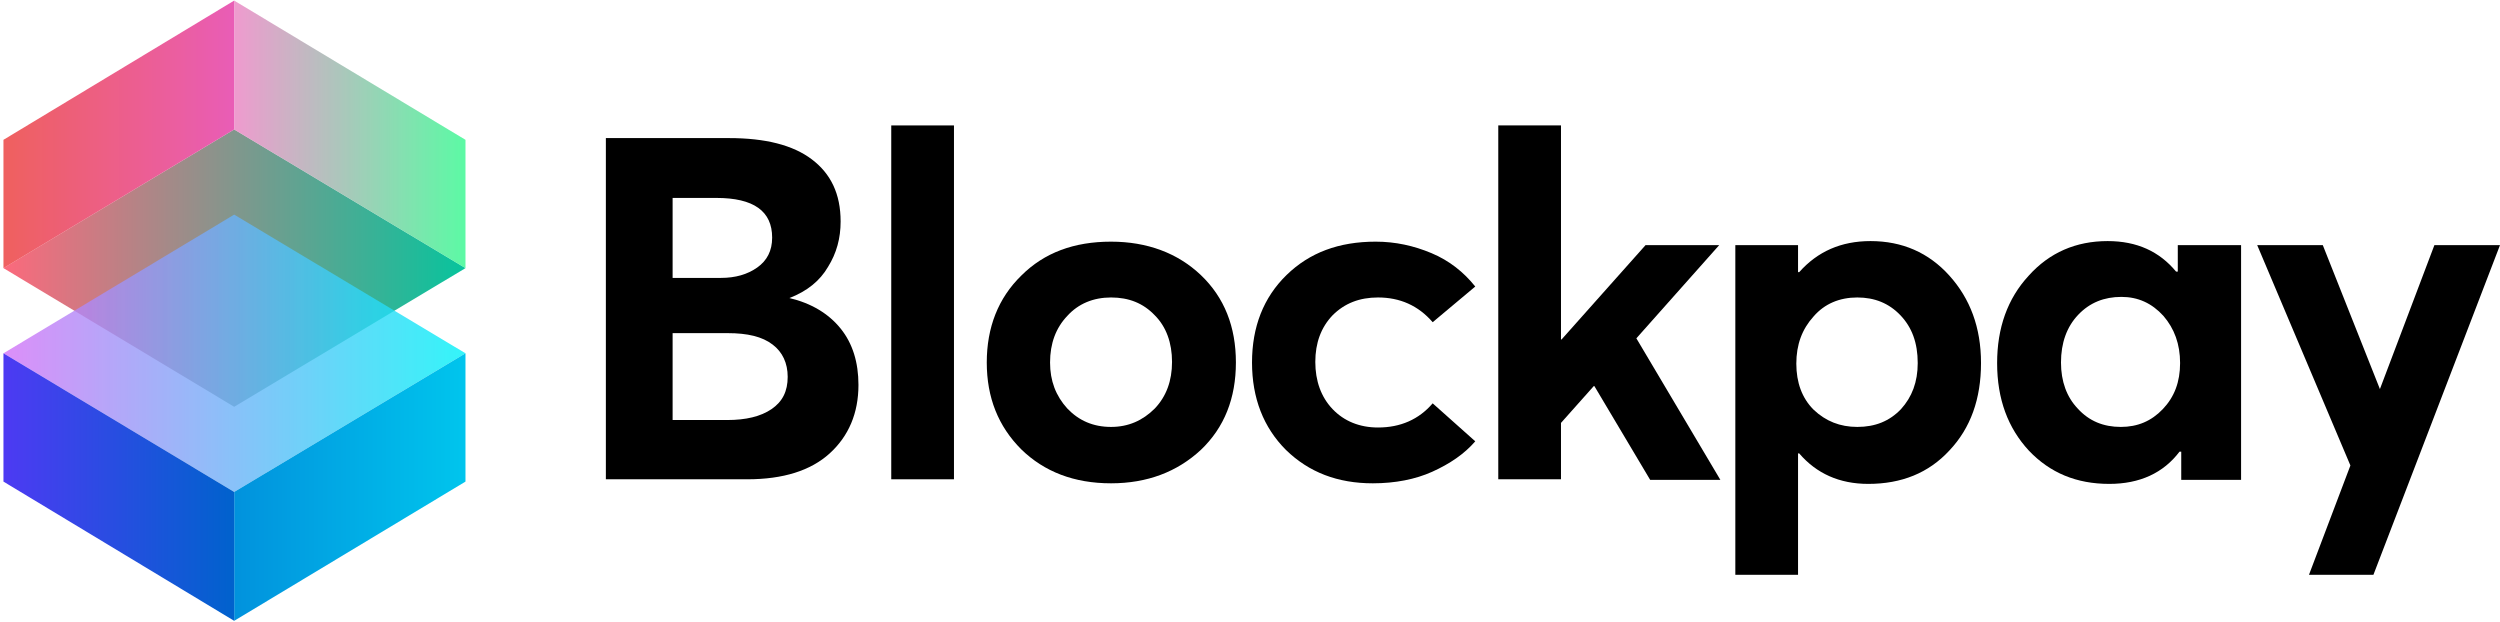
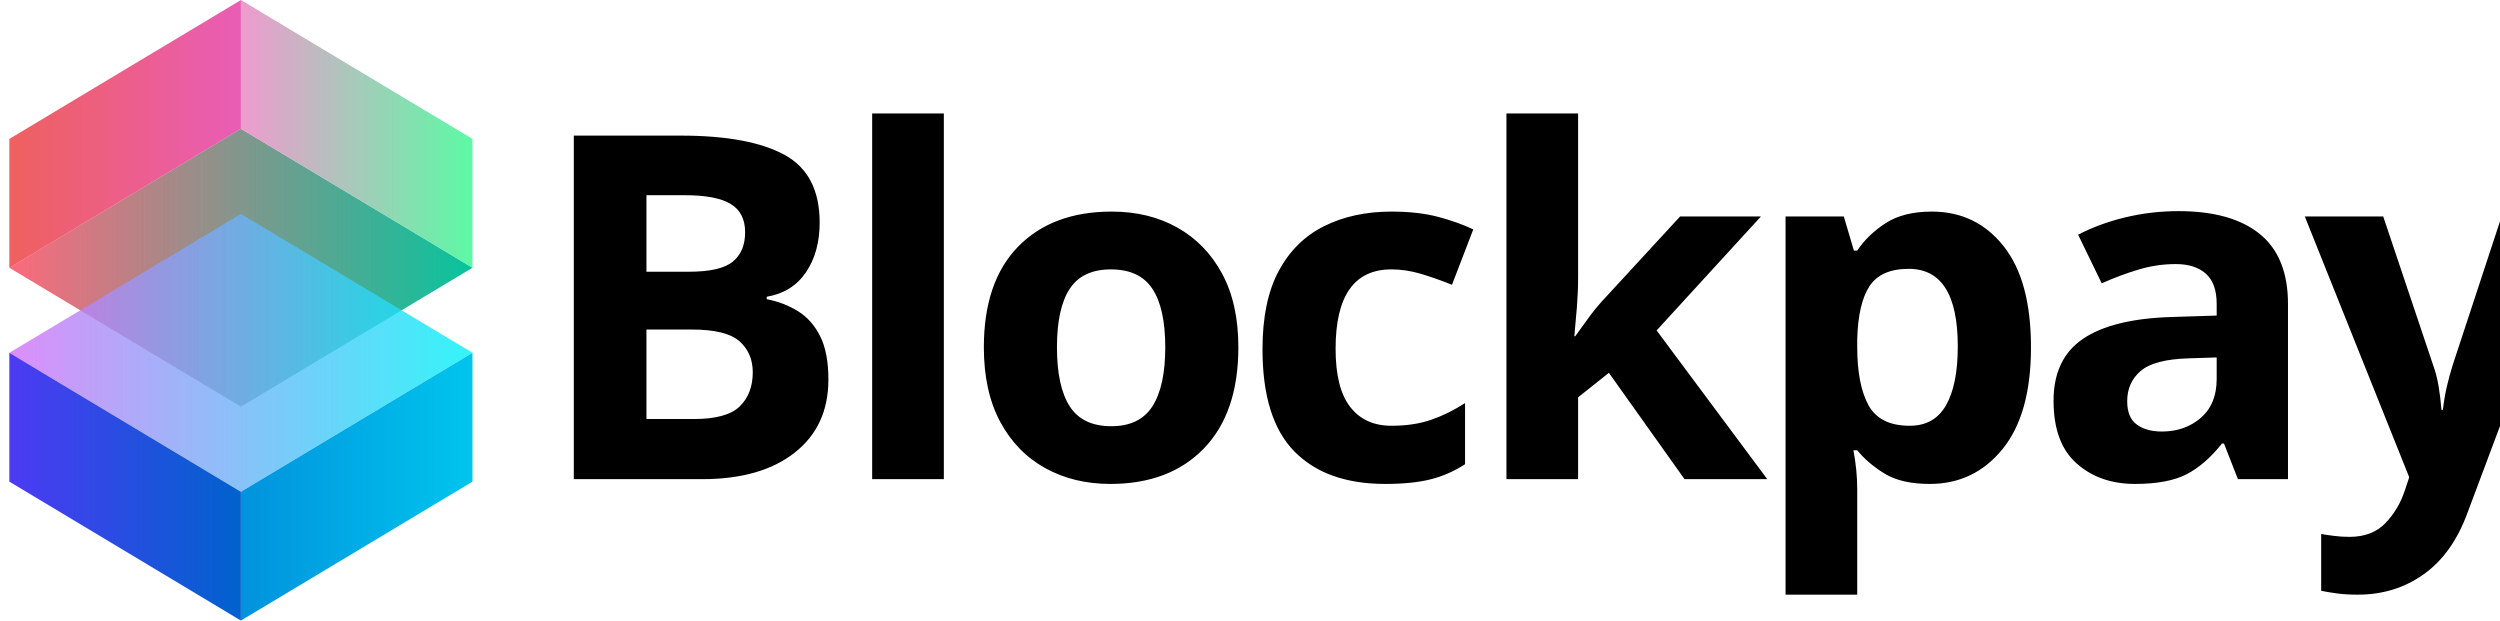
- <svg xmlns="http://www.w3.org/2000/svg" version="1.1" id="Layer_1" x="0px" y="0px" viewBox="0 0 434.5 108" style="enable-background:new 0 0 434.5 108;" xml:space="preserve">
-   <style type="text/css">
- 	.st0{fill:url(#SVGID_1_);}
- 	.st1{opacity:0.8;fill:url(#SVGID_00000088837951536240468040000018114221191026760066_);}
- 	.st2{opacity:0.8;fill:url(#SVGID_00000011000035488988285510000008049541685171084691_);}
- 	.st3{opacity:0.8;fill:url(#SVGID_00000044876396335374718870000014388884108546283964_);}
- 	.st4{fill:url(#SVGID_00000145761165358863523130000012618935088650389654_);}
- 	.st5{fill:url(#SVGID_00000024723882174796082080000004898268962153567388_);}
- </style>
-   <g>
-     <g>
-       <g id="_x32_">
-         <linearGradient id="SVGID_1_" gradientUnits="userSpaceOnUse" x1="80.938" y1="46.616" x2="0.554" y2="46.616" gradientTransform="matrix(1 0 0 1 -1.323717e-03 0)">
-           <stop offset="0" style="stop-color:#07C49D" />
-           <stop offset="1" style="stop-color:#FC697C" />
-         </linearGradient>
-         <polygon class="st0" points="80.9,46.6 40.7,70.7 0.6,46.6 40.7,22.5    " />
-         <linearGradient id="SVGID_00000047023586004385069060000000415400026846714299_" gradientUnits="userSpaceOnUse" x1="0.554" y1="23.382" x2="40.746" y2="23.382" gradientTransform="matrix(1 0 0 1 -1.323717e-03 0)">
-           <stop offset="0" style="stop-color:#EB3836" />
-           <stop offset="1" style="stop-color:#E435A4" />
-         </linearGradient>
-         <polygon style="opacity:0.8;fill:url(#SVGID_00000047023586004385069060000000415400026846714299_);" points="0.6,46.6 0.6,24.3      40.7,0.1 40.7,22.5    " />
-         <linearGradient id="SVGID_00000013174622743058208580000015857379148282486695_" gradientUnits="userSpaceOnUse" x1="40.746" y1="23.382" x2="80.457" y2="23.382" gradientTransform="matrix(1 0 0 1 -1.323717e-03 0)">
-           <stop offset="0" style="stop-color:#EB82C2" />
-           <stop offset="1" style="stop-color:#35F78F" />
-         </linearGradient>
-         <polygon style="opacity:0.8;fill:url(#SVGID_00000013174622743058208580000015857379148282486695_);" points="40.7,0.1      80.9,24.3 80.9,46.6 40.7,22.5    " />
-       </g>
-       <g id="_x31_">
-         <linearGradient id="SVGID_00000046307827551518373640000011418535049189910152_" gradientUnits="userSpaceOnUse" x1="-1141.723" y1="-113.569" x2="-1222.106" y2="-113.569" gradientTransform="matrix(-1 0 0 -1 -1141.169 -52.1847)">
-           <stop offset="0" style="stop-color:#D472F7" />
-           <stop offset="0.999" style="stop-color:#01F2F7" />
-         </linearGradient>
-         <polygon style="opacity:0.8;fill:url(#SVGID_00000046307827551518373640000011418535049189910152_);" points="0.6,61.4      40.7,37.3 80.9,61.4 40.7,85.5    " />
-         <linearGradient id="SVGID_00000138571224945942010790000000679283261139660986_" gradientUnits="userSpaceOnUse" x1="40.745" y1="84.618" x2="80.937" y2="84.618">
-           <stop offset="0" style="stop-color:#456FE8" />
-           <stop offset="0" style="stop-color:#0192DD" />
-           <stop offset="1" style="stop-color:#00C5ED" />
-         </linearGradient>
-         <polygon style="fill:url(#SVGID_00000138571224945942010790000000679283261139660986_);" points="80.9,61.4 80.9,83.7      40.7,107.9 40.7,85.5    " />
-         <linearGradient id="SVGID_00000078041302172551286380000007476739935904674214_" gradientUnits="userSpaceOnUse" x1="0.553" y1="84.618" x2="40.745" y2="84.618">
-           <stop offset="0" style="stop-color:#4D3AF3" />
-           <stop offset="1" style="stop-color:#0062CD" />
-         </linearGradient>
-         <polygon style="fill:url(#SVGID_00000078041302172551286380000007476739935904674214_);" points="40.7,107.9 0.6,83.7 0.6,61.4      40.7,85.5    " />
-       </g>
-     </g>
-     <g>
-       <path d="M137.2,51.8c3.8,0.9,6.8,2.7,8.9,5.3s3.1,5.9,3.1,9.8c0,4.9-1.7,8.9-5,11.9c-3.3,3-8.1,4.5-14.3,4.5h-24.6V24h21.4    c6.3,0,11.1,1.2,14.4,3.7c3.3,2.5,5,6,5,10.8c0,2.9-0.7,5.5-2.2,7.9C142.5,48.8,140.3,50.6,137.2,51.8L137.2,51.8z M116.9,34.4    v13.9h8.4c2.5,0,4.6-0.6,6.3-1.8c1.7-1.2,2.6-2.9,2.6-5.2c0-4.6-3.2-6.9-9.7-6.9H116.9z M126.4,73c3.2,0,5.8-0.6,7.7-1.9    c1.9-1.3,2.8-3.1,2.8-5.6c0-2.4-0.9-4.3-2.6-5.6c-1.8-1.4-4.4-2-7.8-2h-9.6V73H126.4z" />
-       <path d="M154.9,83.3V21.8h10.9v61.5H154.9z" />
-       <path d="M193.1,84c-6.4,0-11.6-2-15.6-5.9c-4-4-6-9-6-15.1c0-6.1,2-11.2,6-15.1c4-4,9.2-5.9,15.6-5.9c6.3,0,11.6,2,15.6,5.8    c4.1,3.9,6.1,9,6.1,15.2c0,6.2-2,11.3-6.1,15.2C204.6,82,199.4,84,193.1,84z M193.1,74.2c3,0,5.5-1.1,7.6-3.2c2-2.1,3-4.8,3-8.1    c0-3.3-1-6.1-3-8.1c-2-2.1-4.5-3.1-7.6-3.1c-3.1,0-5.7,1.1-7.6,3.2c-2,2.1-3,4.8-3,8.1c0,3.2,1,5.8,3,8    C187.5,73.1,190,74.2,193.1,74.2z" />
-       <path d="M238.6,84c-6.1,0-11.1-1.9-15.1-5.8c-3.9-3.9-5.9-9-5.9-15.2c0-6.2,2-11.3,6-15.2c4-3.9,9.1-5.8,15.5-5.8    c3.4,0,6.6,0.7,9.7,2c3.1,1.3,5.6,3.3,7.6,5.8L249,56c-2.5-2.9-5.7-4.3-9.5-4.3c-3.2,0-5.8,1-7.9,3.1c-2,2.1-3,4.8-3,8.1    c0,3.3,1,6.1,3,8.2c2,2.1,4.7,3.2,7.9,3.2c3.9,0,7.1-1.4,9.5-4.2l7.4,6.6c-1.9,2.2-4.4,3.9-7.5,5.3C246,83.3,242.5,84,238.6,84z" />
-       <path d="M277.1,67.1l-0.1,0l-5.7,6.4v9.8h-10.9V21.8h10.9V59l0.1,0L286,42.6h12.8l-14.4,16.2l14.6,24.6h-12.2L277.1,67.1z" />
-       <path d="M325.1,41.9c5.5,0,10.1,2,13.7,6c3.6,4,5.5,9,5.5,15.2c0,6.2-1.8,11.3-5.5,15.2c-3.6,3.9-8.3,5.8-14.1,5.8    c-5,0-9-1.8-12-5.3h-0.2v21.1h-10.9V42.6h10.9v4.7h0.2C315.9,43.7,320,41.9,325.1,41.9z M322.8,74.2c3.1,0,5.6-1,7.6-3.1    c1.9-2.1,2.9-4.7,2.9-8c0-3.5-1-6.2-3-8.3c-2-2.1-4.5-3.1-7.5-3.1c-3.1,0-5.7,1.1-7.6,3.3c-2,2.2-3,4.9-3,8.2c0,3.3,1,6,3,8    C317.3,73.2,319.8,74.2,322.8,74.2z" />
-       <path d="M378.6,42.6h10.9v40.8h-10.4v-4.9h-0.3c-2.8,3.7-6.9,5.6-12.2,5.6c-5.7,0-10.3-1.9-14-5.8c-3.6-3.9-5.5-8.9-5.5-15.2    c0-6.1,1.8-11.2,5.5-15.2c3.6-4,8.2-6,13.7-6c5.1,0,9,1.8,11.9,5.3h0.3V42.6z M368.6,74.2c2.9,0,5.3-1,7.3-3.1c2-2.1,3-4.7,3-8    c0-3.3-1-6-2.9-8.2c-2-2.2-4.4-3.3-7.3-3.3c-3,0-5.5,1-7.5,3.1c-2,2.1-3,4.9-3,8.3c0,3.3,1,6,2.9,8    C363.1,73.2,365.6,74.2,368.6,74.2z" />
-       <path d="M423.1,42.6h11.4l-22,57.3l-11.2,0l7.2-19l-16.2-38.3h11.4l10,25.2l-0.1-0.1L423.1,42.6z" />
-     </g>
+ <svg xmlns="http://www.w3.org/2000/svg" id="Layer_1" viewBox="0 0 433.89 107.7">
+   <defs>
+     <linearGradient id="linear-gradient" x1="82" y1="46.47" x2="1.62" y2="46.47" gradientTransform="translate(0)" gradientUnits="userSpaceOnUse">
+       <stop offset="0" stop-color="#07c49d" />
+       <stop offset="1" stop-color="#fc697c" />
+     </linearGradient>
+     <linearGradient id="linear-gradient-2" x1="1.62" y1="23.23" x2="41.81" y2="23.23" gradientTransform="translate(0)" gradientUnits="userSpaceOnUse">
+       <stop offset="0" stop-color="#eb3836" />
+       <stop offset="1" stop-color="#e435a4" />
+     </linearGradient>
+     <linearGradient id="linear-gradient-3" x1="41.81" y1="23.23" x2="81.52" y2="23.23" gradientTransform="translate(0)" gradientUnits="userSpaceOnUse">
+       <stop offset="0" stop-color="#eb82c2" />
+       <stop offset="1" stop-color="#35f78f" />
+     </linearGradient>
+     <linearGradient id="linear-gradient-4" x1="-1209.79" y1="-21.42" x2="-1290.17" y2="-21.42" gradientTransform="translate(-1208.17 39.82) rotate(-180)" gradientUnits="userSpaceOnUse">
+       <stop offset="0" stop-color="#d472f7" />
+       <stop offset="1" stop-color="#01f2f7" />
+     </linearGradient>
+     <linearGradient id="linear-gradient-5" x1="41.81" y1="84.47" x2="82" y2="84.47" gradientUnits="userSpaceOnUse">
+       <stop offset="0" stop-color="#0192dd" />
+       <stop offset="1" stop-color="#00c5ed" />
+     </linearGradient>
+     <linearGradient id="linear-gradient-6" x1="1.62" y1="84.47" x2="41.81" y2="84.47" gradientUnits="userSpaceOnUse">
+       <stop offset="0" stop-color="#4d3af3" />
+       <stop offset="1" stop-color="#0062cd" />
+     </linearGradient>
+   </defs>
+   <g style="isolation:isolate;">
+     <text transform="translate(92.07 83.16)" style="font-family:AvertaStd-Bold, AvertaStd-Bold; font-size:83.52px; font-weight:700; isolation:isolate; letter-spacing:-.04em;">
+       <tspan x="0" y="0">Blockpay</tspan>
+     </text>
  </g>
+   <polygon points="82 46.47 41.81 70.58 1.62 46.47 41.81 22.35 82 46.47" style="fill:url(#linear-gradient);" />
+   <polygon points="1.62 46.47 1.62 24.11 41.81 0 41.81 22.35 1.62 46.47" style="fill:url(#linear-gradient-2); opacity:.8;" />
+   <polygon points="41.81 0 82 24.11 82 46.47 41.81 22.35 41.81 0" style="fill:url(#linear-gradient-3); opacity:.8;" />
+   <polygon points="1.62 61.23 41.81 37.12 82 61.23 41.81 85.35 1.62 61.23" style="fill:url(#linear-gradient-4); opacity:.8;" />
+   <polygon points="82 61.23 82 83.59 41.81 107.7 41.81 85.35 82 61.23" style="fill:url(#linear-gradient-5);" />
+   <polygon points="41.81 107.7 1.62 83.59 1.62 61.23 41.81 85.35 41.81 107.7" style="fill:url(#linear-gradient-6);" />
</svg>
